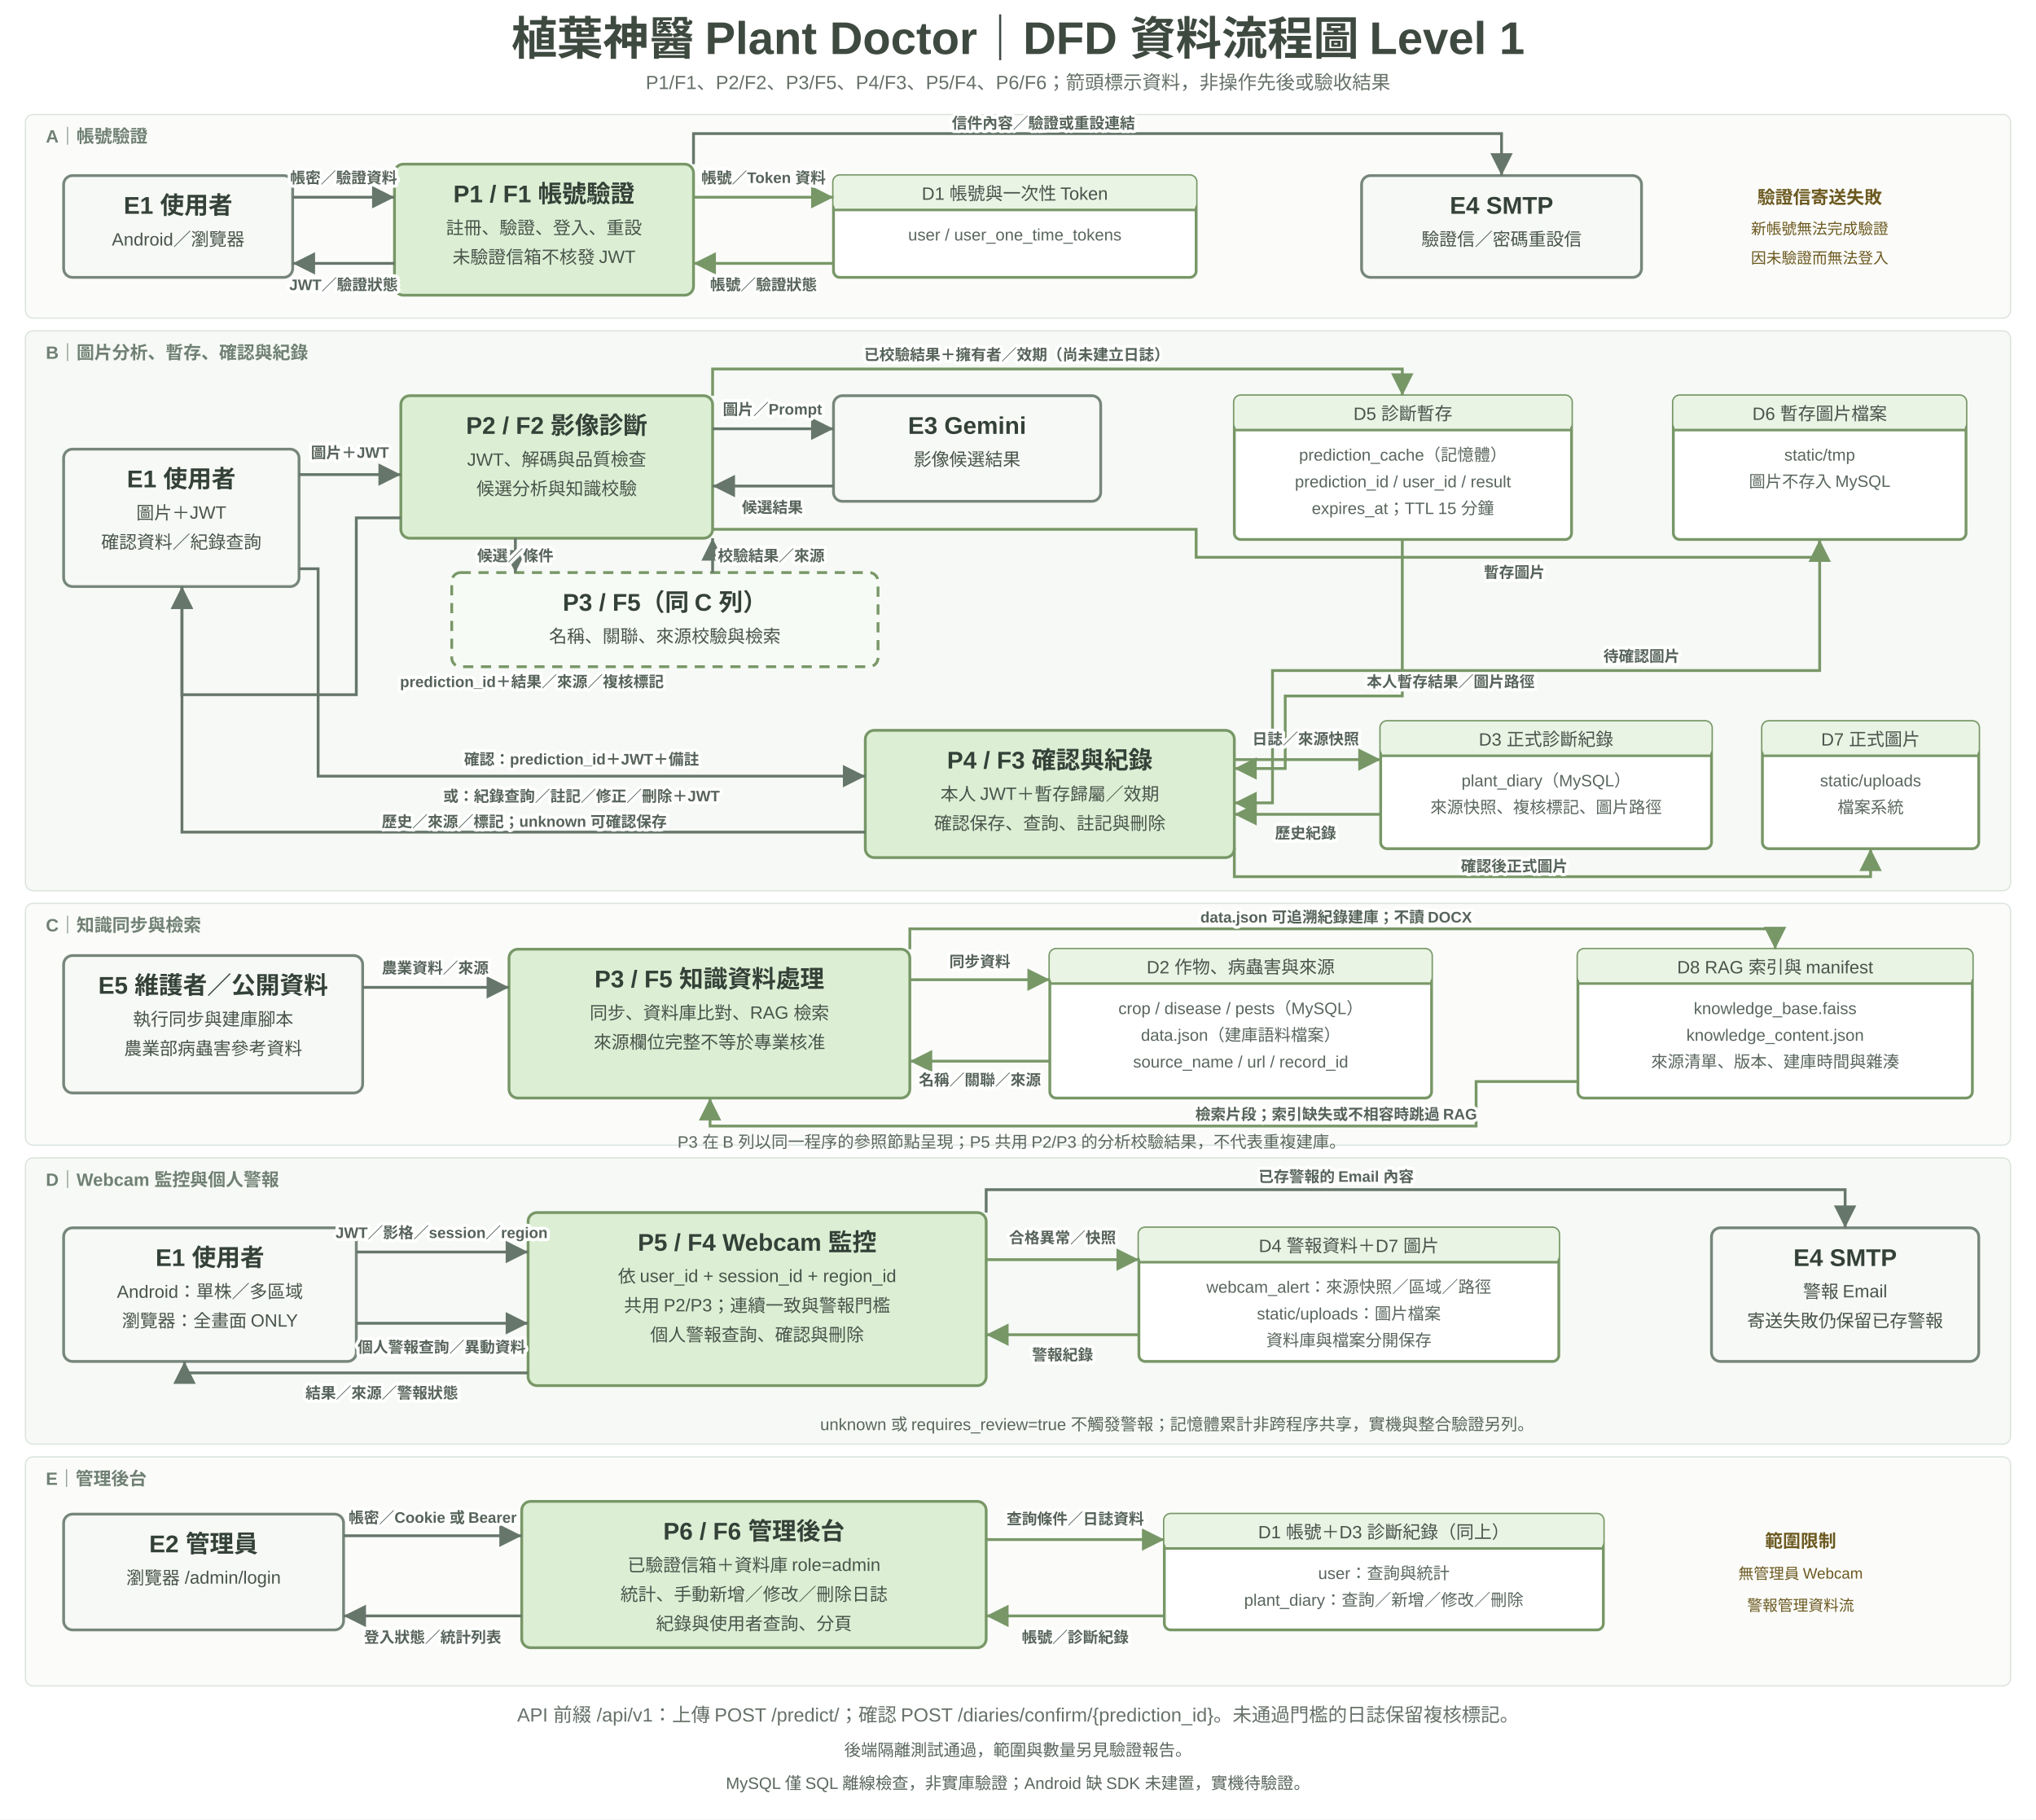
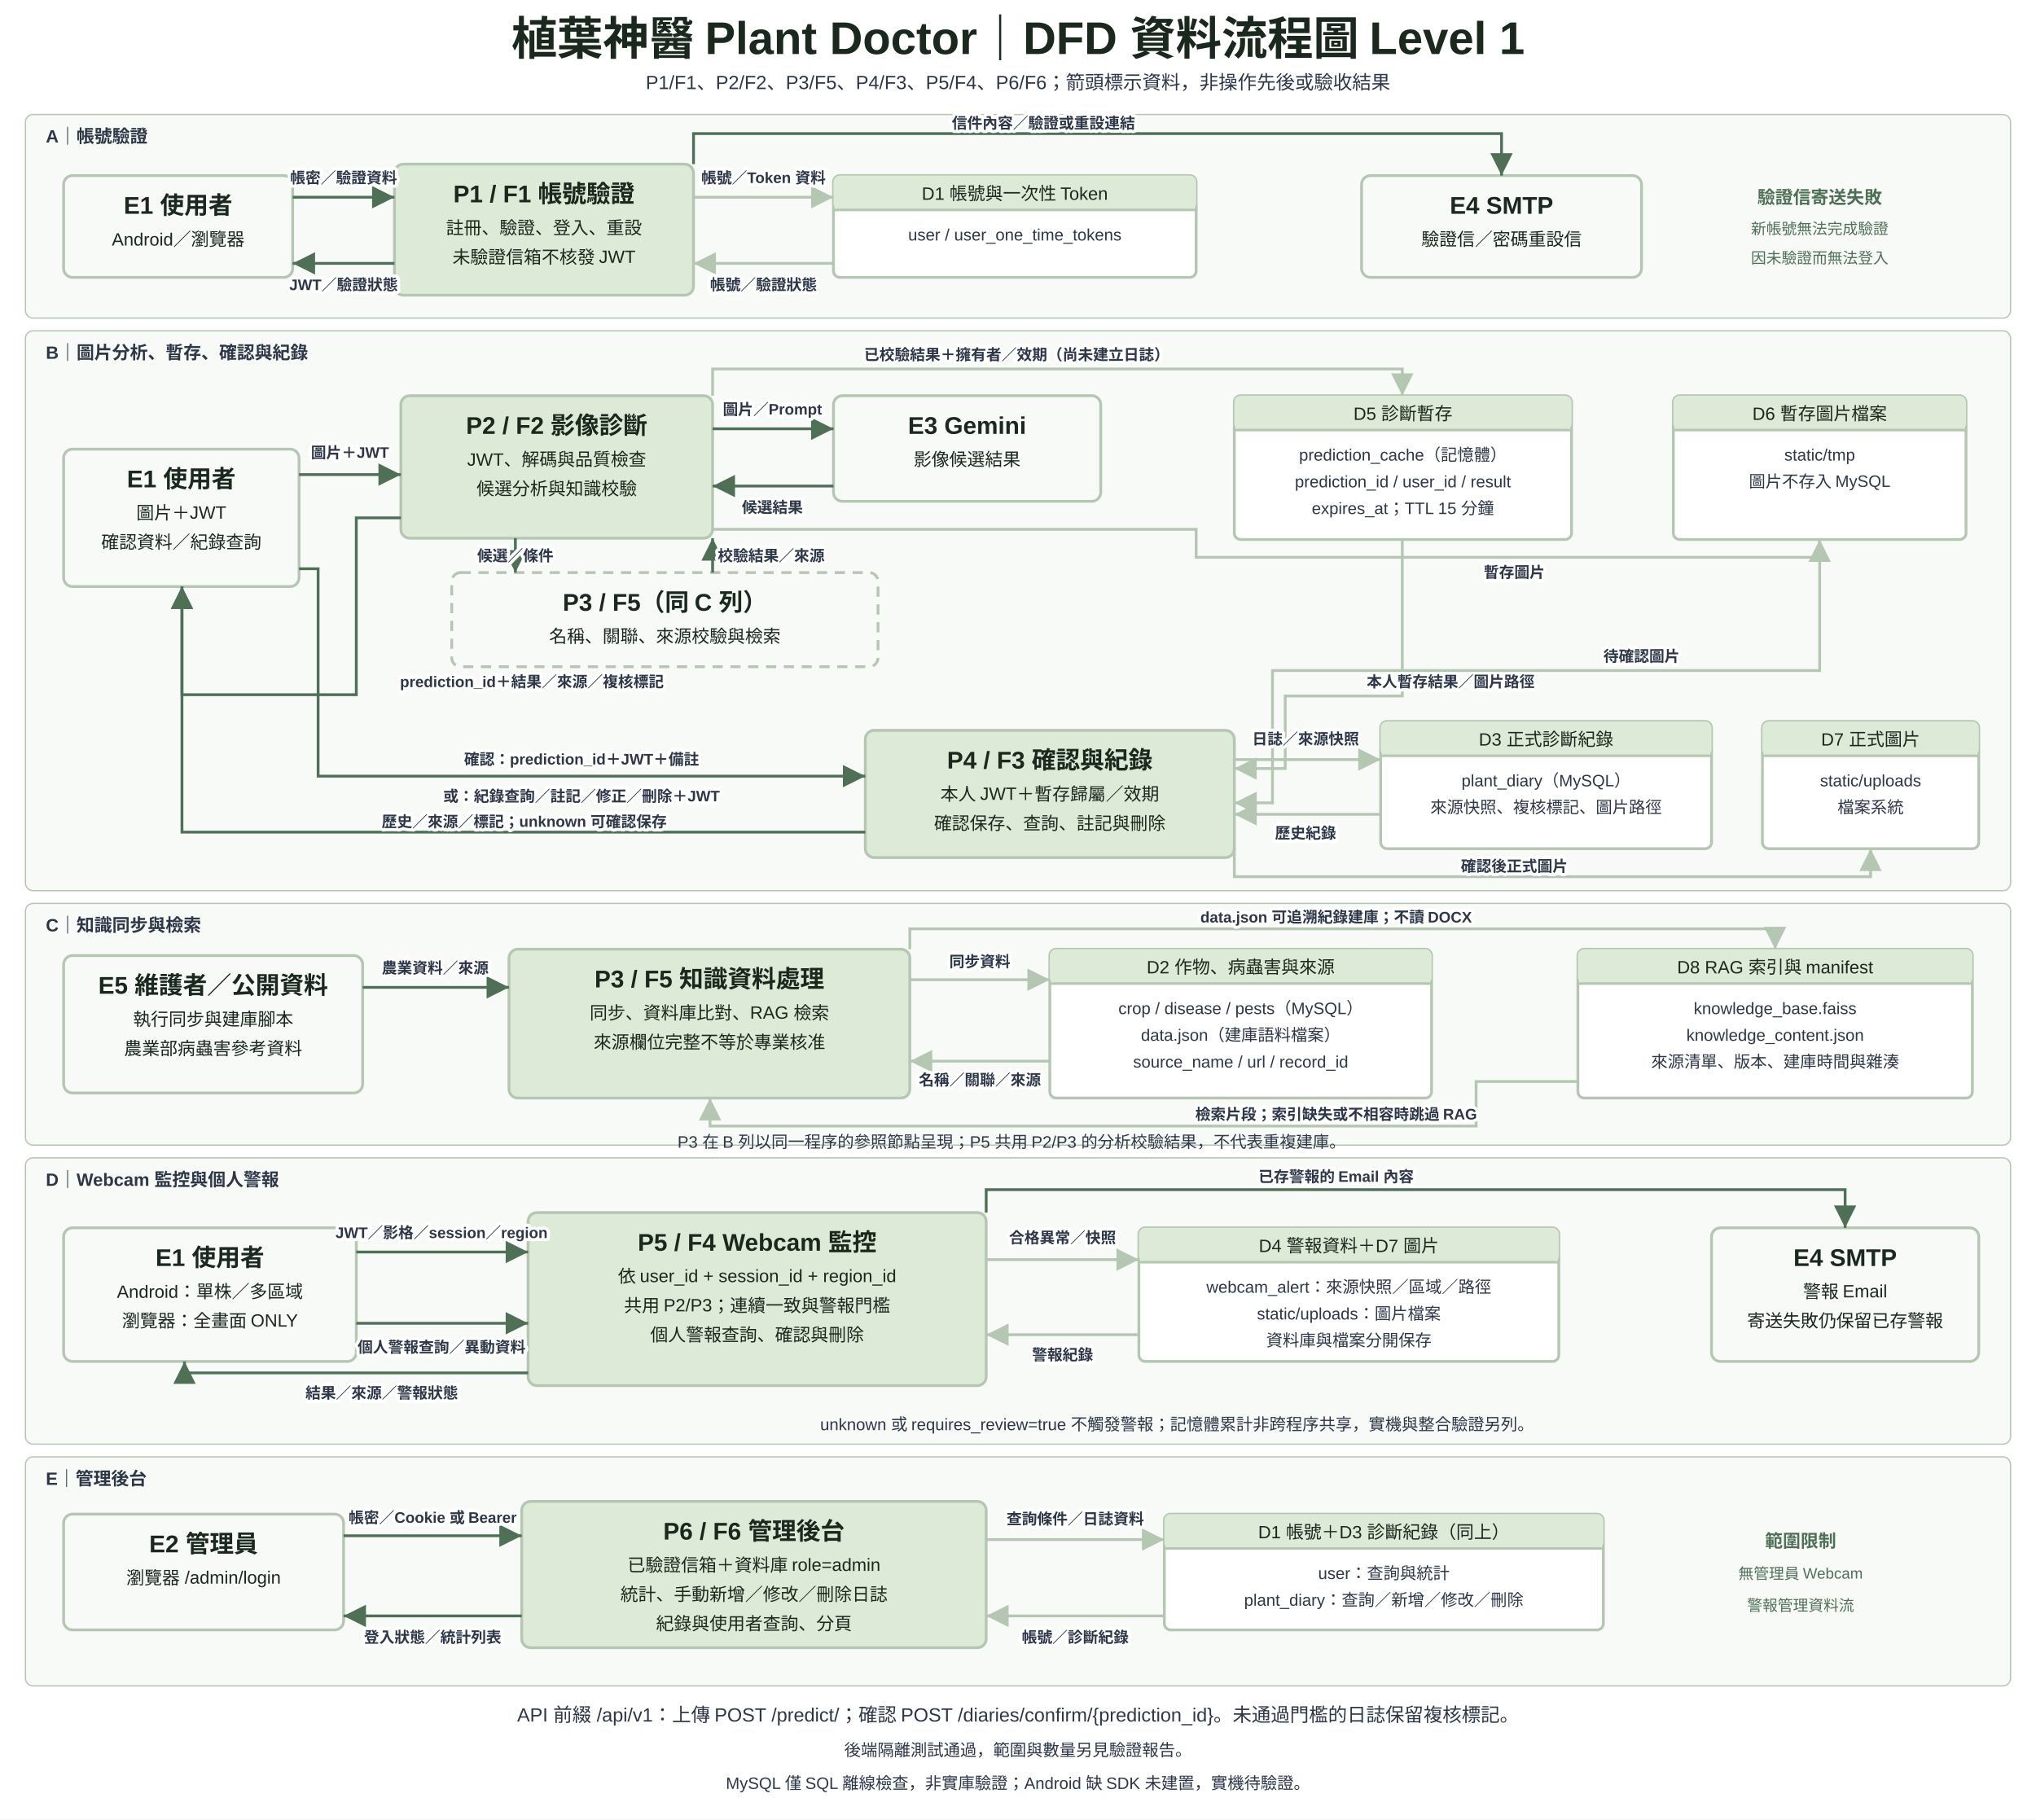
<svg xmlns="http://www.w3.org/2000/svg" width="1600" height="1430" viewBox="0 0 1600 1430">
  <defs>
    <style>
-       .title { font: 700 36px "Microsoft JhengHei", "Noto Sans TC", Arial, sans-serif; fill: #3e4940; }
-       .subtitle { font: 400 15px "Microsoft JhengHei", "Noto Sans TC", Arial, sans-serif; fill: #667168; }
-       .lane-title { font: 700 14px "Microsoft JhengHei", "Noto Sans TC", Arial, sans-serif; fill: #708074; }
-       .heading { font: 700 19px "Microsoft JhengHei", "Noto Sans TC", Arial, sans-serif; fill: #344138; }
-       .body { font: 400 14px "Microsoft JhengHei", "Noto Sans TC", Arial, sans-serif; fill: #48544b; }
-       .small { font: 400 12px "Microsoft JhengHei", "Noto Sans TC", Arial, sans-serif; fill: #59665d; }
-       .flow-label { font: 600 12px "Microsoft JhengHei", "Noto Sans TC", Arial, sans-serif; fill: #56635a; paint-order: stroke; stroke: #fff; stroke-width: 5px; stroke-linejoin: round; }
-       .entity { fill: #f7f9f6; stroke: #77867b; stroke-width: 2.2; }
-       .process { fill: #dcefd4; stroke: #789767; stroke-width: 2.2; }
-       .store { fill: #fff; stroke: #789767; stroke-width: 2.2; }
-       .store-head { fill: #e9f4e4; }
-       .reference { fill: #f7fbf5; stroke: #789767; stroke-width: 2.2; stroke-dasharray: 8 6; }
-       .lane-a { fill: #fbfcfa; stroke: #dce4dd; stroke-width: 1; }
-       .lane-b { fill: #f6f9f5; stroke: #dce4dd; stroke-width: 1; }
-       .flow { fill: none; stroke: #66766a; stroke-width: 2.2; marker-end: url(#arrow); }
-       .data-flow { fill: none; stroke: #789767; stroke-width: 2.2; marker-end: url(#arrow-green); }
-       .note { fill: #fff9df; stroke: #c5a84c; stroke-width: 2; }
-       .note-title { font: 700 14px "Microsoft JhengHei", "Noto Sans TC", Arial, sans-serif; fill: #6c5920; }
-       .note-text { font: 400 12px "Microsoft JhengHei", "Noto Sans TC", Arial, sans-serif; fill: #6c5920; }
+       .title { font: 700 36px "Microsoft JhengHei", "Noto Sans TC", Arial, sans-serif; fill: #1A281E; }
+       .subtitle { font: 400 15px "Microsoft JhengHei", "Noto Sans TC", Arial, sans-serif; fill: #2D3748; }
+       .lane-title { font: 700 14px "Microsoft JhengHei", "Noto Sans TC", Arial, sans-serif; fill: #2D3748; }
+       .heading { font: 700 19px "Microsoft JhengHei", "Noto Sans TC", Arial, sans-serif; fill: #1A281E; }
+       .body { font: 400 14px "Microsoft JhengHei", "Noto Sans TC", Arial, sans-serif; fill: #1A281E; }
+       .small { font: 400 12px "Microsoft JhengHei", "Noto Sans TC", Arial, sans-serif; fill: #2D3748; }
+       .flow-label { font: 600 12px "Microsoft JhengHei", "Noto Sans TC", Arial, sans-serif; fill: #2D3748; paint-order: stroke; stroke: #fff; stroke-width: 5px; stroke-linejoin: round; }
+       .entity { fill: #F8FAF7; stroke: #B5C6B3; stroke-width: 2.2; }
+       .process { fill: #DDEAD7; stroke: #B5C6B3; stroke-width: 2.2; }
+       .store { fill: #fff; stroke: #B5C6B3; stroke-width: 2.2; }
+       .store-head { fill: #DDEAD7; }
+       .reference { fill: #F8FAF7; stroke: #B5C6B3; stroke-width: 2.2; stroke-dasharray: 8 6; }
+       .lane-a { fill: #F8FAF7; stroke: #B5C6B3; stroke-width: 1; }
+       .lane-b { fill: #F8FAF7; stroke: #B5C6B3; stroke-width: 1; }
+       .flow { fill: none; stroke: #4F7057; stroke-width: 2.2; marker-end: url(#arrow); }
+       .data-flow { fill: none; stroke: #B5C6B3; stroke-width: 2.2; marker-end: url(#arrow-green); }
+       .note { fill: #DDEAD7; stroke: #4F7057; stroke-width: 2; }
+       .note-title { font: 700 14px "Microsoft JhengHei", "Noto Sans TC", Arial, sans-serif; fill: #4F7057; }
+       .note-text { font: 400 12px "Microsoft JhengHei", "Noto Sans TC", Arial, sans-serif; fill: #4F7057; }
    </style>
    <marker id="arrow" markerWidth="10" markerHeight="10" refX="9" refY="5" orient="auto" markerUnits="strokeWidth">
-       <path d="M1,1 L9,5 L1,9 Z" fill="#66766a" />
+       <path d="M1,1 L9,5 L1,9 Z" fill="#4F7057" />
    </marker>
    <marker id="arrow-green" markerWidth="10" markerHeight="10" refX="9" refY="5" orient="auto" markerUnits="strokeWidth">
-       <path d="M1,1 L9,5 L1,9 Z" fill="#789767" />
+       <path d="M1,1 L9,5 L1,9 Z" fill="#B5C6B3" />
    </marker>
  </defs>
  <style>.flow-label {font-size:12px} .small {font-size:13px}</style>
  <rect width="1600" height="1430" fill="#ffffff" />
  <text x="800" y="43" text-anchor="middle" class="title">植葉神醫 Plant Doctor｜DFD 資料流程圖 Level 1</text>
  <text x="800" y="70" text-anchor="middle" class="subtitle">P1/F1、P2/F2、P3/F5、P4/F3、P5/F4、P6/F6；箭頭標示資料，非操作先後或驗收結果</text>
  <rect x="20" y="90" width="1560" height="160" rx="6" class="lane-a" />
  <text x="36" y="112" text-anchor="start" class="lane-title">A｜帳號驗證</text>
  <rect x="20" y="260" width="1560" height="440" rx="6" class="lane-b" />
  <text x="36" y="282" text-anchor="start" class="lane-title">B｜圖片分析、暫存、確認與紀錄</text>
  <rect x="20" y="710" width="1560" height="190" rx="6" class="lane-a" />
  <text x="36" y="732" text-anchor="start" class="lane-title">C｜知識同步與檢索</text>
  <rect x="20" y="910" width="1560" height="225" rx="6" class="lane-b" />
  <text x="36" y="932" text-anchor="start" class="lane-title">D｜Webcam 監控與個人警報</text>
  <rect x="20" y="1145" width="1560" height="180" rx="6" class="lane-a" />
  <text x="36" y="1167" text-anchor="start" class="lane-title">E｜管理後台</text>
  <rect x="50" y="138" width="180" height="80" rx="7" class="entity" />
  <text x="140" y="168" text-anchor="middle" class="heading">E1 使用者</text>
  <text x="140" y="193" text-anchor="middle" class="body">Android／瀏覽器</text>
  <rect x="310" y="129" width="235" height="103" rx="7" class="process" />
  <text x="427.5" y="159" text-anchor="middle" class="heading">P1 / F1 帳號驗證</text>
  <text x="427.5" y="184" text-anchor="middle" class="body">註冊、驗證、登入、重設</text>
  <text x="427.5" y="207" text-anchor="middle" class="body">未驗證信箱不核發 JWT</text>
  <rect x="655" y="138" width="285" height="80" rx="5" class="store" />
  <rect x="655" y="138" width="285" height="27" rx="5" class="store-head" />
-   <path d="M655 165 H940" stroke="#789767" stroke-width="2" />
+   <path d="M655 165 H940" stroke="#B5C6B3" stroke-width="2" />
  <text x="797.5" y="157" text-anchor="middle" class="body">D1 帳號與一次性 Token</text>
  <text x="797.5" y="189" text-anchor="middle" class="small">user / user_one_time_tokens</text>
  <rect x="1070" y="138" width="220" height="80" rx="7" class="entity" />
  <text x="1180" y="168" text-anchor="middle" class="heading">E4 SMTP</text>
  <text x="1180" y="193" text-anchor="middle" class="body">驗證信／密碼重設信</text>
  <text x="1430" y="160" text-anchor="middle" class="note-title">驗證信寄送失敗</text>
  <text x="1430" y="184" text-anchor="middle" class="note-text">新帳號無法完成驗證</text>
  <text x="1430" y="207" text-anchor="middle" class="note-text">因未驗證而無法登入</text>
  <path d="M230 155 H310" class="flow" />
  <text x="270" y="144" text-anchor="middle" class="flow-label">帳密／驗證資料</text>
  <path d="M310 207 H230" class="flow" />
  <text x="270" y="228" text-anchor="middle" class="flow-label">JWT／驗證狀態</text>
  <path d="M545 155 H655" class="data-flow" />
  <text x="600" y="144" text-anchor="middle" class="flow-label">帳號／Token 資料</text>
  <path d="M655 207 H545" class="data-flow" />
  <text x="600" y="228" text-anchor="middle" class="flow-label">帳號／驗證狀態</text>
  <path d="M545 129 V105 H1180 V138" class="flow" />
  <text x="820" y="101" text-anchor="middle" class="flow-label">信件內容／驗證或重設連結</text>
  <rect x="50" y="353" width="185" height="108" rx="7" class="entity" />
  <text x="142.5" y="383" text-anchor="middle" class="heading">E1 使用者</text>
  <text x="142.5" y="408" text-anchor="middle" class="body">圖片＋JWT</text>
  <text x="142.5" y="431" text-anchor="middle" class="body">確認資料／紀錄查詢</text>
  <rect x="315" y="311" width="245" height="112" rx="7" class="process" />
  <text x="437.5" y="341" text-anchor="middle" class="heading">P2 / F2 影像診斷</text>
  <text x="437.5" y="366" text-anchor="middle" class="body">JWT、解碼與品質檢查</text>
  <text x="437.5" y="389" text-anchor="middle" class="body">候選分析與知識校驗</text>
  <rect x="655" y="311" width="210" height="83" rx="7" class="entity" />
  <text x="760" y="341" text-anchor="middle" class="heading">E3 Gemini</text>
  <text x="760" y="366" text-anchor="middle" class="body">影像候選結果</text>
  <rect x="970" y="311" width="265" height="113" rx="5" class="store" />
  <rect x="970" y="311" width="265" height="27" rx="5" class="store-head" />
-   <path d="M970 338 H1235" stroke="#789767" stroke-width="2" />
+   <path d="M970 338 H1235" stroke="#B5C6B3" stroke-width="2" />
  <text x="1102.5" y="330" text-anchor="middle" class="body">D5 診斷暫存</text>
  <text x="1102.5" y="362" text-anchor="middle" class="small">prediction_cache（記憶體）</text>
  <text x="1102.5" y="383" text-anchor="middle" class="small">prediction_id / user_id / result</text>
  <text x="1102.5" y="404" text-anchor="middle" class="small">expires_at；TTL 15 分鐘</text>
  <rect x="1315" y="311" width="230" height="113" rx="5" class="store" />
  <rect x="1315" y="311" width="230" height="27" rx="5" class="store-head" />
-   <path d="M1315 338 H1545" stroke="#789767" stroke-width="2" />
+   <path d="M1315 338 H1545" stroke="#B5C6B3" stroke-width="2" />
  <text x="1430" y="330" text-anchor="middle" class="body">D6 暫存圖片檔案</text>
  <text x="1430" y="362" text-anchor="middle" class="small">static/tmp</text>
  <text x="1430" y="383" text-anchor="middle" class="small">圖片不存入 MySQL</text>
  <rect x="680" y="574" width="290" height="100" rx="7" class="process" />
  <text x="825" y="604" text-anchor="middle" class="heading">P4 / F3 確認與紀錄</text>
  <text x="825" y="629" text-anchor="middle" class="body">本人 JWT＋暫存歸屬／效期</text>
  <text x="825" y="652" text-anchor="middle" class="body">確認保存、查詢、註記與刪除</text>
  <rect x="1085" y="567" width="260" height="100" rx="5" class="store" />
  <rect x="1085" y="567" width="260" height="27" rx="5" class="store-head" />
-   <path d="M1085 594 H1345" stroke="#789767" stroke-width="2" />
+   <path d="M1085 594 H1345" stroke="#B5C6B3" stroke-width="2" />
  <text x="1215" y="586" text-anchor="middle" class="body">D3 正式診斷紀錄</text>
  <text x="1215" y="618" text-anchor="middle" class="small">plant_diary（MySQL）</text>
  <text x="1215" y="639" text-anchor="middle" class="small">來源快照、複核標記、圖片路徑</text>
  <rect x="1385" y="567" width="170" height="100" rx="5" class="store" />
  <rect x="1385" y="567" width="170" height="27" rx="5" class="store-head" />
-   <path d="M1385 594 H1555" stroke="#789767" stroke-width="2" />
+   <path d="M1385 594 H1555" stroke="#B5C6B3" stroke-width="2" />
  <text x="1470" y="586" text-anchor="middle" class="body">D7 正式圖片</text>
  <text x="1470" y="618" text-anchor="middle" class="small">static/uploads</text>
  <text x="1470" y="639" text-anchor="middle" class="small">檔案系統</text>
  <rect x="355" y="450" width="335" height="74" rx="7" class="reference" />
  <text x="522.5" y="480" text-anchor="middle" class="heading">P3 / F5（同 C 列）</text>
  <text x="522.5" y="505" text-anchor="middle" class="body">名稱、關聯、來源校驗與檢索</text>
  <path d="M405 423 V450" class="flow" />
  <text x="405" y="441" text-anchor="middle" class="flow-label">候選／條件</text>
  <path d="M560 450 V423" class="flow" />
  <text x="606" y="441" text-anchor="middle" class="flow-label">校驗結果／來源</text>
  <path d="M235 373 H315" class="flow" />
  <text x="275" y="360" text-anchor="middle" class="flow-label">圖片＋JWT</text>
  <path d="M560 337 H655" class="flow" />
  <text x="607" y="326" text-anchor="middle" class="flow-label">圖片／Prompt</text>
  <path d="M655 382 H560" class="flow" />
  <text x="607" y="403" text-anchor="middle" class="flow-label">候選結果</text>
  <path d="M560 311 V290 H1102 V311" class="data-flow" />
  <text x="799" y="283" text-anchor="middle" class="flow-label">已校驗結果＋擁有者／效期（尚未建立日誌）</text>
  <path d="M560 416 H940 V438 H1430 V424" class="data-flow" />
  <text x="1190" y="454" text-anchor="middle" class="flow-label">暫存圖片</text>
  <path d="M315 407 H280 V546 H143 V461" class="flow" />
  <text x="418" y="540" text-anchor="middle" class="flow-label">prediction_id＋結果／來源／複核標記</text>
  <path d="M235 447 H250 V610 H680" class="flow" />
  <text x="457" y="601" text-anchor="middle" class="flow-label">確認：prediction_id＋JWT＋備註</text>
  <text x="457" y="630" text-anchor="middle" class="flow-label">或：紀錄查詢／註記／修正／刪除＋JWT</text>
  <path d="M1102 424 V547 H1010 V604 H970" class="data-flow" />
  <text x="1140" y="540" text-anchor="middle" class="flow-label">本人暫存結果／圖片路徑</text>
  <path d="M1430 424 V527 H1000 V631 H970" class="data-flow" />
  <text x="1290" y="520" text-anchor="middle" class="flow-label">待確認圖片</text>
  <path d="M970 597 H1085" class="data-flow" />
  <text x="1026" y="585" text-anchor="middle" class="flow-label">日誌／來源快照</text>
  <path d="M1085 640 H970" class="data-flow" />
  <text x="1026" y="659" text-anchor="middle" class="flow-label">歷史紀錄</text>
  <path d="M970 666 V689 H1470 V667" class="data-flow" />
  <text x="1190" y="685" text-anchor="middle" class="flow-label">確認後正式圖片</text>
  <path d="M680 654 H143 V461" class="flow" />
  <text x="412" y="650" text-anchor="middle" class="flow-label">歷史／來源／標記；unknown 可確認保存</text>
  <g transform="translate(0,90)">
    <rect x="50" y="661" width="235" height="108" rx="7" class="entity" />
    <text x="167.5" y="691" text-anchor="middle" class="heading">E5 維護者／公開資料</text>
    <text x="167.5" y="716" text-anchor="middle" class="body">執行同步與建庫腳本</text>
    <text x="167.5" y="739" text-anchor="middle" class="body">農業部病蟲害參考資料</text>
    <rect x="400" y="656" width="315" height="117" rx="7" class="process" />
    <text x="557.5" y="686" text-anchor="middle" class="heading">P3 / F5 知識資料處理</text>
    <text x="557.5" y="711" text-anchor="middle" class="body">同步、資料庫比對、RAG 檢索</text>
    <text x="557.5" y="734" text-anchor="middle" class="body">來源欄位完整不等於專業核准</text>
    <rect x="825" y="656" width="300" height="117" rx="5" class="store" />
    <rect x="825" y="656" width="300" height="27" rx="5" class="store-head" />
-     <path d="M825 683 H1125" stroke="#789767" stroke-width="2" />
+     <path d="M825 683 H1125" stroke="#B5C6B3" stroke-width="2" />
    <text x="975" y="675" text-anchor="middle" class="body">D2 作物、病蟲害與來源</text>
    <text x="975" y="707" text-anchor="middle" class="small">crop / disease / pests（MySQL）</text>
    <text x="975" y="728" text-anchor="middle" class="small">data.json（建庫語料檔案）</text>
    <text x="975" y="749" text-anchor="middle" class="small">source_name / url / record_id</text>
    <rect x="1240" y="656" width="310" height="117" rx="5" class="store" />
    <rect x="1240" y="656" width="310" height="27" rx="5" class="store-head" />
-     <path d="M1240 683 H1550" stroke="#789767" stroke-width="2" />
+     <path d="M1240 683 H1550" stroke="#B5C6B3" stroke-width="2" />
    <text x="1395" y="675" text-anchor="middle" class="body">D8 RAG 索引與 manifest</text>
    <text x="1395" y="707" text-anchor="middle" class="small">knowledge_base.faiss</text>
    <text x="1395" y="728" text-anchor="middle" class="small">knowledge_content.json</text>
    <text x="1395" y="749" text-anchor="middle" class="small">來源清單、版本、建庫時間與雜湊</text>
    <path d="M285 686 H400" class="flow" />
    <text x="342" y="675" text-anchor="middle" class="flow-label">農業資料／來源</text>
    <path d="M715 680 H825" class="data-flow" />
    <text x="770" y="670" text-anchor="middle" class="flow-label">同步資料</text>
    <path d="M825 744 H715" class="data-flow" />
    <text x="770" y="763" text-anchor="middle" class="flow-label">名稱／關聯／來源</text>
    <path d="M715 656 V640 H1395 V656" class="data-flow" />
    <text x="1050" y="635" text-anchor="middle" class="flow-label">data.json 可追溯紀錄建庫；不讀 DOCX</text>
    <path d="M1240 760 H1160 V795 H558 V773" class="data-flow" />
    <text x="1050" y="790" text-anchor="middle" class="flow-label">檢索片段；索引缺失或不相容時跳過 RAG</text>
    <text x="795" y="812" text-anchor="middle" class="small">P3 在 B 列以同一程序的參照節點呈現；P5 共用 P2/P3 的分析校驗結果，不代表重複建庫。</text>
    <rect x="50" y="875" width="230" height="105" rx="7" class="entity" />
    <text x="165" y="905" text-anchor="middle" class="heading">E1 使用者</text>
    <text x="165" y="930" text-anchor="middle" class="body">Android：單株／多區域</text>
    <text x="165" y="953" text-anchor="middle" class="body">瀏覽器：全畫面 ONLY</text>
    <rect x="415" y="863" width="360" height="136" rx="7" class="process" />
    <text x="595" y="893" text-anchor="middle" class="heading">P5 / F4 Webcam 監控</text>
    <text x="595" y="918" text-anchor="middle" class="body">依 user_id + session_id + region_id</text>
    <text x="595" y="941" text-anchor="middle" class="body">共用 P2/P3；連續一致與警報門檻</text>
    <text x="595" y="964" text-anchor="middle" class="body">個人警報查詢、確認與刪除</text>
    <rect x="895" y="875" width="330" height="105" rx="5" class="store" />
    <rect x="895" y="875" width="330" height="27" rx="5" class="store-head" />
-     <path d="M895 902 H1225" stroke="#789767" stroke-width="2" />
+     <path d="M895 902 H1225" stroke="#B5C6B3" stroke-width="2" />
    <text x="1060" y="894" text-anchor="middle" class="body">D4 警報資料＋D7 圖片</text>
    <text x="1060" y="926" text-anchor="middle" class="small">webcam_alert：來源快照／區域／路徑</text>
    <text x="1060" y="947" text-anchor="middle" class="small">static/uploads：圖片檔案</text>
    <text x="1060" y="968" text-anchor="middle" class="small">資料庫與檔案分開保存</text>
    <rect x="1345" y="875" width="210" height="105" rx="7" class="entity" />
    <text x="1450" y="905" text-anchor="middle" class="heading">E4 SMTP</text>
    <text x="1450" y="930" text-anchor="middle" class="body">警報 Email</text>
    <text x="1450" y="953" text-anchor="middle" class="body">寄送失敗仍保留已存警報</text>
    <path d="M280 894 H415" class="flow" />
    <text x="347" y="883" text-anchor="middle" class="flow-label">JWT／影格／session／region</text>
    <path d="M280 950 H415" class="flow" />
    <text x="347" y="973" text-anchor="middle" class="flow-label">個人警報查詢／異動資料</text>
    <path d="M415 989 H145 V980" class="flow" />
    <text x="300" y="1009" text-anchor="middle" class="flow-label">結果／來源／警報狀態</text>
    <path d="M775 900 H895" class="data-flow" />
    <text x="835" y="887" text-anchor="middle" class="flow-label">合格異常／快照</text>
    <path d="M895 959 H775" class="data-flow" />
    <text x="835" y="979" text-anchor="middle" class="flow-label">警報紀錄</text>
    <path d="M775 863 V845 H1450 V875" class="flow" />
    <text x="1050" y="839" text-anchor="middle" class="flow-label">已存警報的 Email 內容</text>
    <text x="925" y="1034" text-anchor="middle" class="small">unknown 或 requires_review=true 不觸發警報；記憶體累計非跨程序共享，實機與整合驗證另列。</text>
    <rect x="50" y="1100" width="220" height="91" rx="7" class="entity" />
    <text x="160" y="1130" text-anchor="middle" class="heading">E2 管理員</text>
    <text x="160" y="1155" text-anchor="middle" class="body">瀏覽器 /admin/login</text>
    <rect x="410" y="1090" width="365" height="115" rx="7" class="process" />
    <text x="592.5" y="1120" text-anchor="middle" class="heading">P6 / F6 管理後台</text>
    <text x="592.5" y="1145" text-anchor="middle" class="body">已驗證信箱＋資料庫 role=admin</text>
    <text x="592.5" y="1168" text-anchor="middle" class="body">統計、手動新增／修改／刪除日誌</text>
    <text x="592.5" y="1191" text-anchor="middle" class="body">紀錄與使用者查詢、分頁</text>
    <rect x="915" y="1100" width="345" height="91" rx="5" class="store" />
    <rect x="915" y="1100" width="345" height="27" rx="5" class="store-head" />
-     <path d="M915 1127 H1260" stroke="#789767" stroke-width="2" />
+     <path d="M915 1127 H1260" stroke="#B5C6B3" stroke-width="2" />
    <text x="1087.5" y="1119" text-anchor="middle" class="body">D1 帳號＋D3 診斷紀錄（同上）</text>
    <text x="1087.5" y="1151" text-anchor="middle" class="small">user：查詢與統計</text>
    <text x="1087.5" y="1172" text-anchor="middle" class="small">plant_diary：查詢／新增／修改／刪除</text>
    <text x="1415" y="1126" text-anchor="middle" class="note-title">範圍限制</text>
    <text x="1415" y="1151" text-anchor="middle" class="note-text">無管理員 Webcam</text>
    <text x="1415" y="1176" text-anchor="middle" class="note-text">警報管理資料流</text>
    <path d="M270 1117 H410" class="flow" />
    <text x="340" y="1107" text-anchor="middle" class="flow-label">帳密／Cookie 或 Bearer</text>
    <path d="M410 1180 H270" class="flow" />
    <text x="340" y="1201" text-anchor="middle" class="flow-label">登入狀態／統計列表</text>
    <path d="M775 1120 H915" class="data-flow" />
    <text x="845" y="1108" text-anchor="middle" class="flow-label">查詢條件／日誌資料</text>
    <path d="M915 1180 H775" class="data-flow" />
    <text x="845" y="1201" text-anchor="middle" class="flow-label">帳號／診斷紀錄</text>
    <text x="800" y="1263" text-anchor="middle" class="subtitle">API 前綴 /api/v1：上傳 POST /predict/；確認 POST /diaries/confirm/{prediction_id}。未通過門檻的日誌保留複核標記。</text>
    <text x="800" y="1290" text-anchor="middle" class="small">後端隔離測試通過，範圍與數量另見驗證報告。</text>
    <text x="800" y="1316" text-anchor="middle" class="small">MySQL 僅 SQL 離線檢查，非實庫驗證；Android 缺 SDK 未建置，實機待驗證。</text>
  </g>
</svg>
